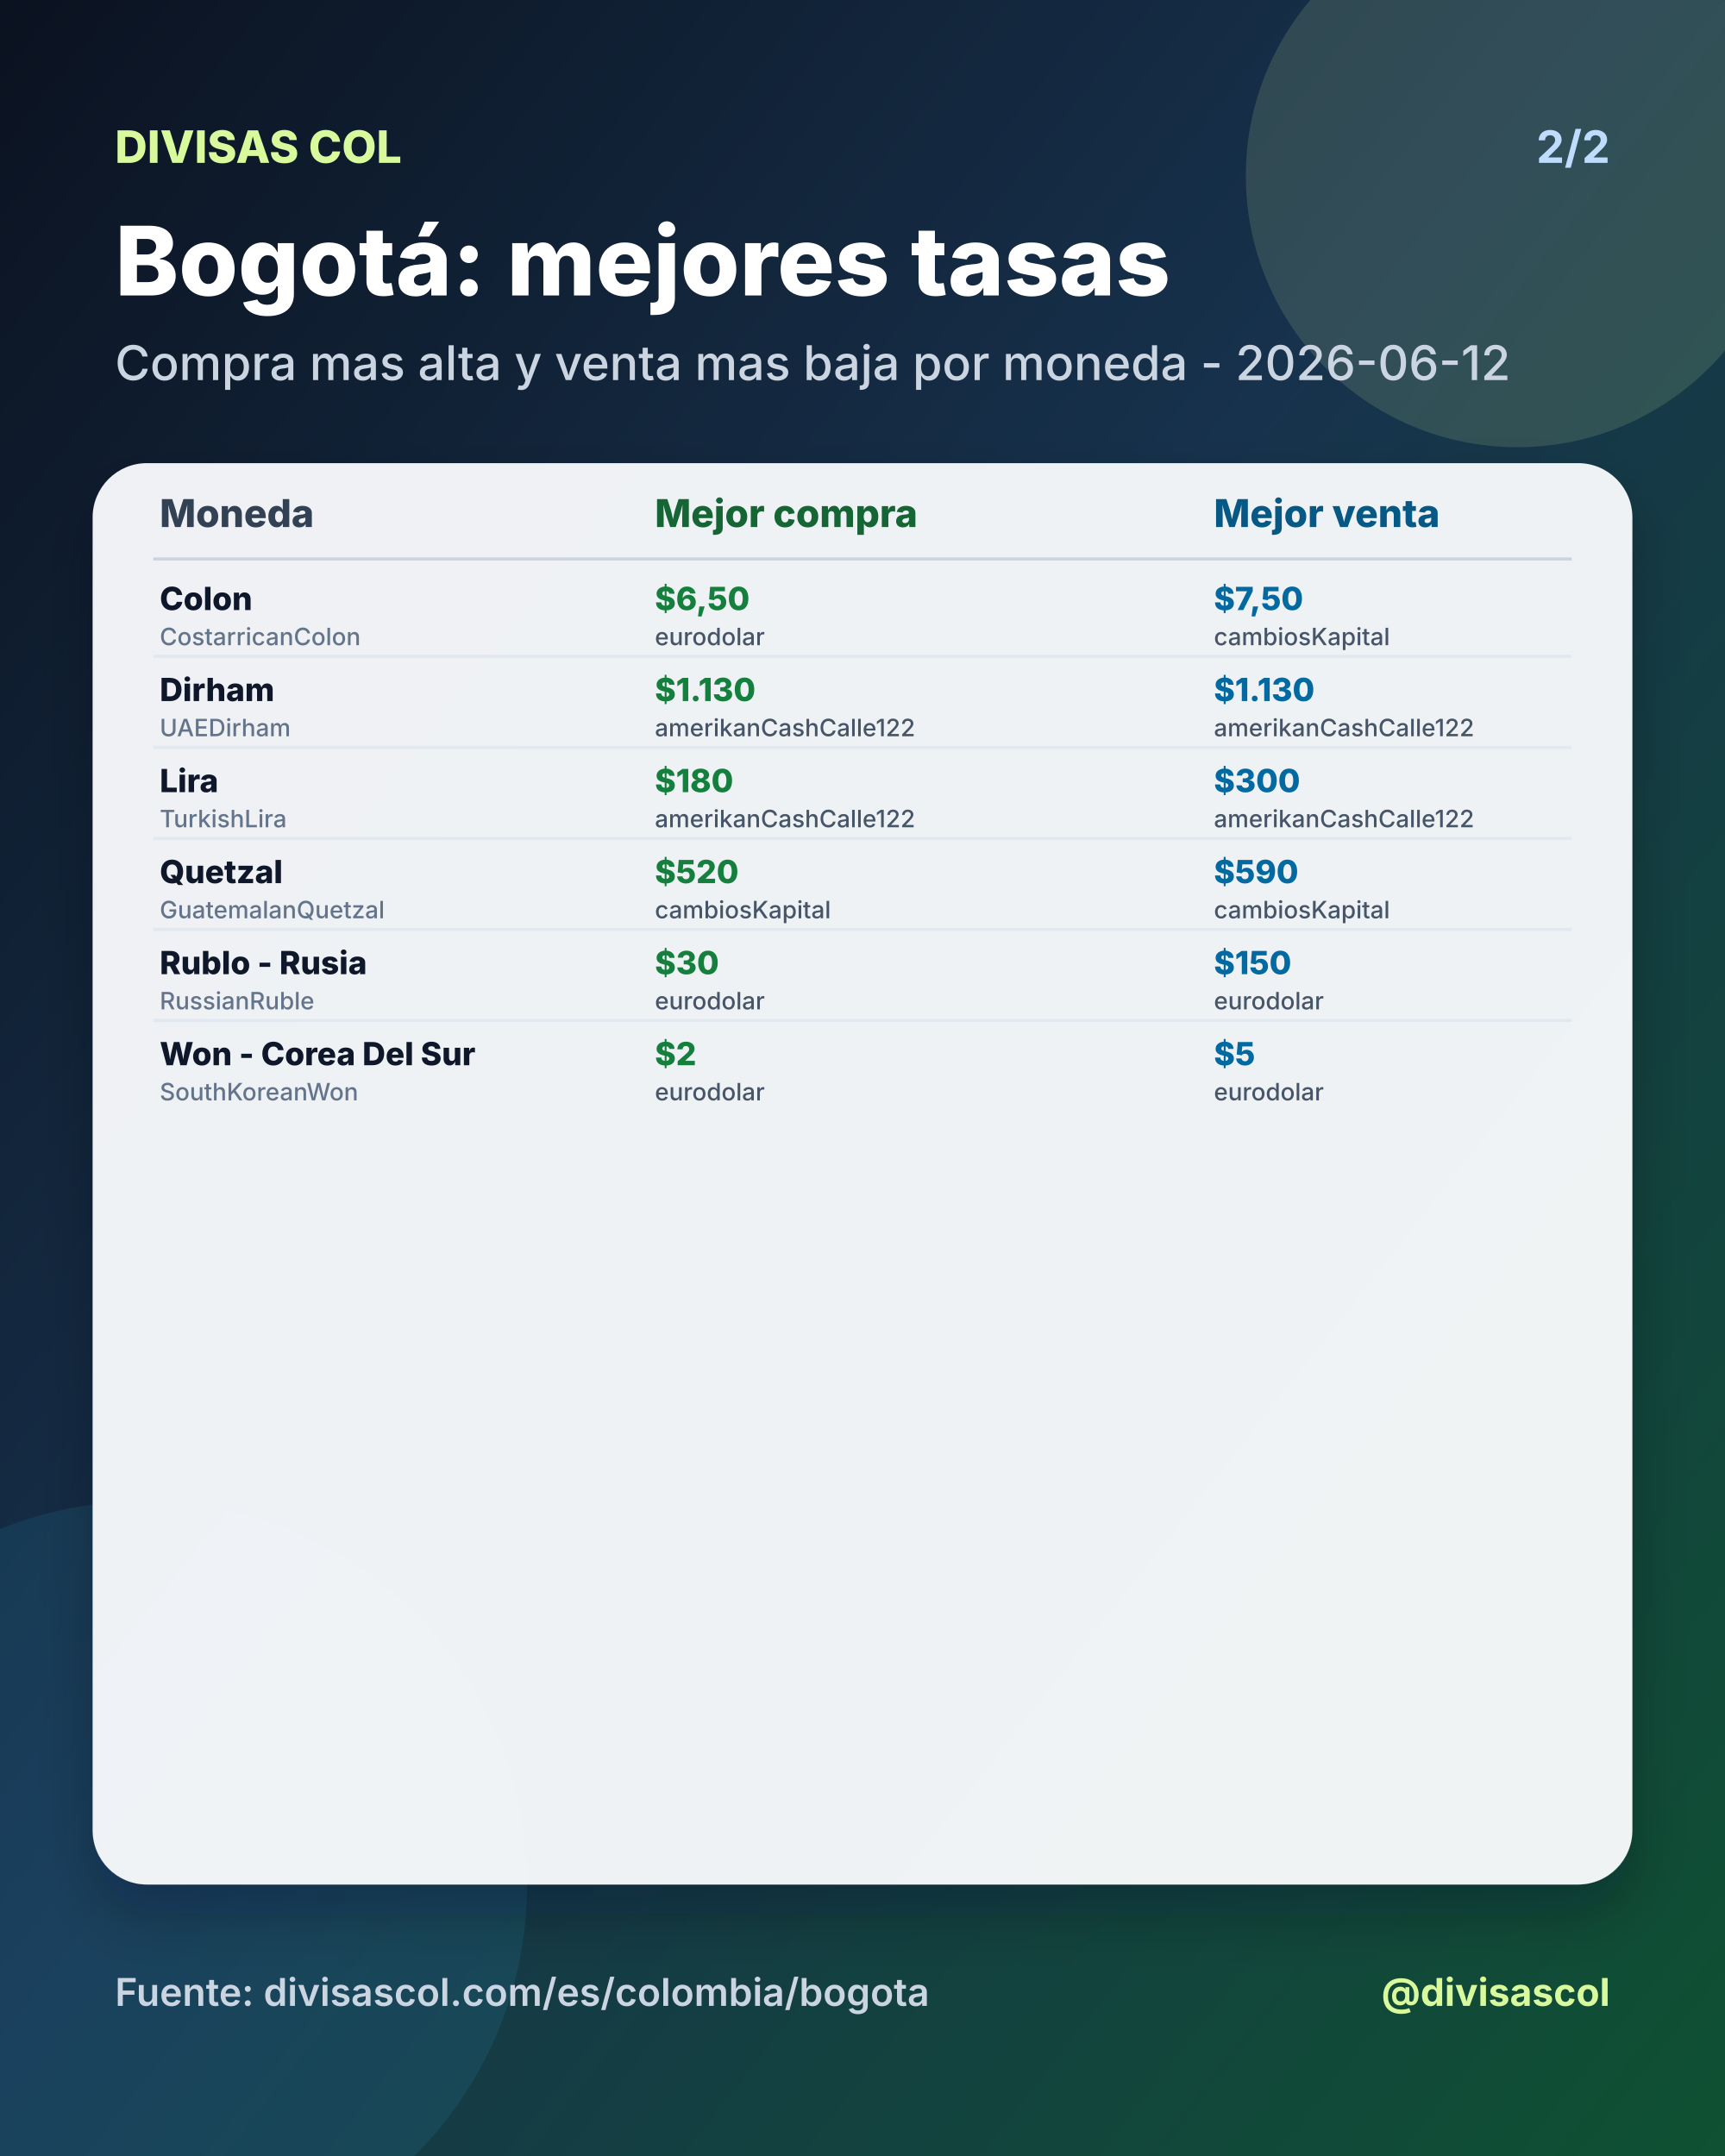
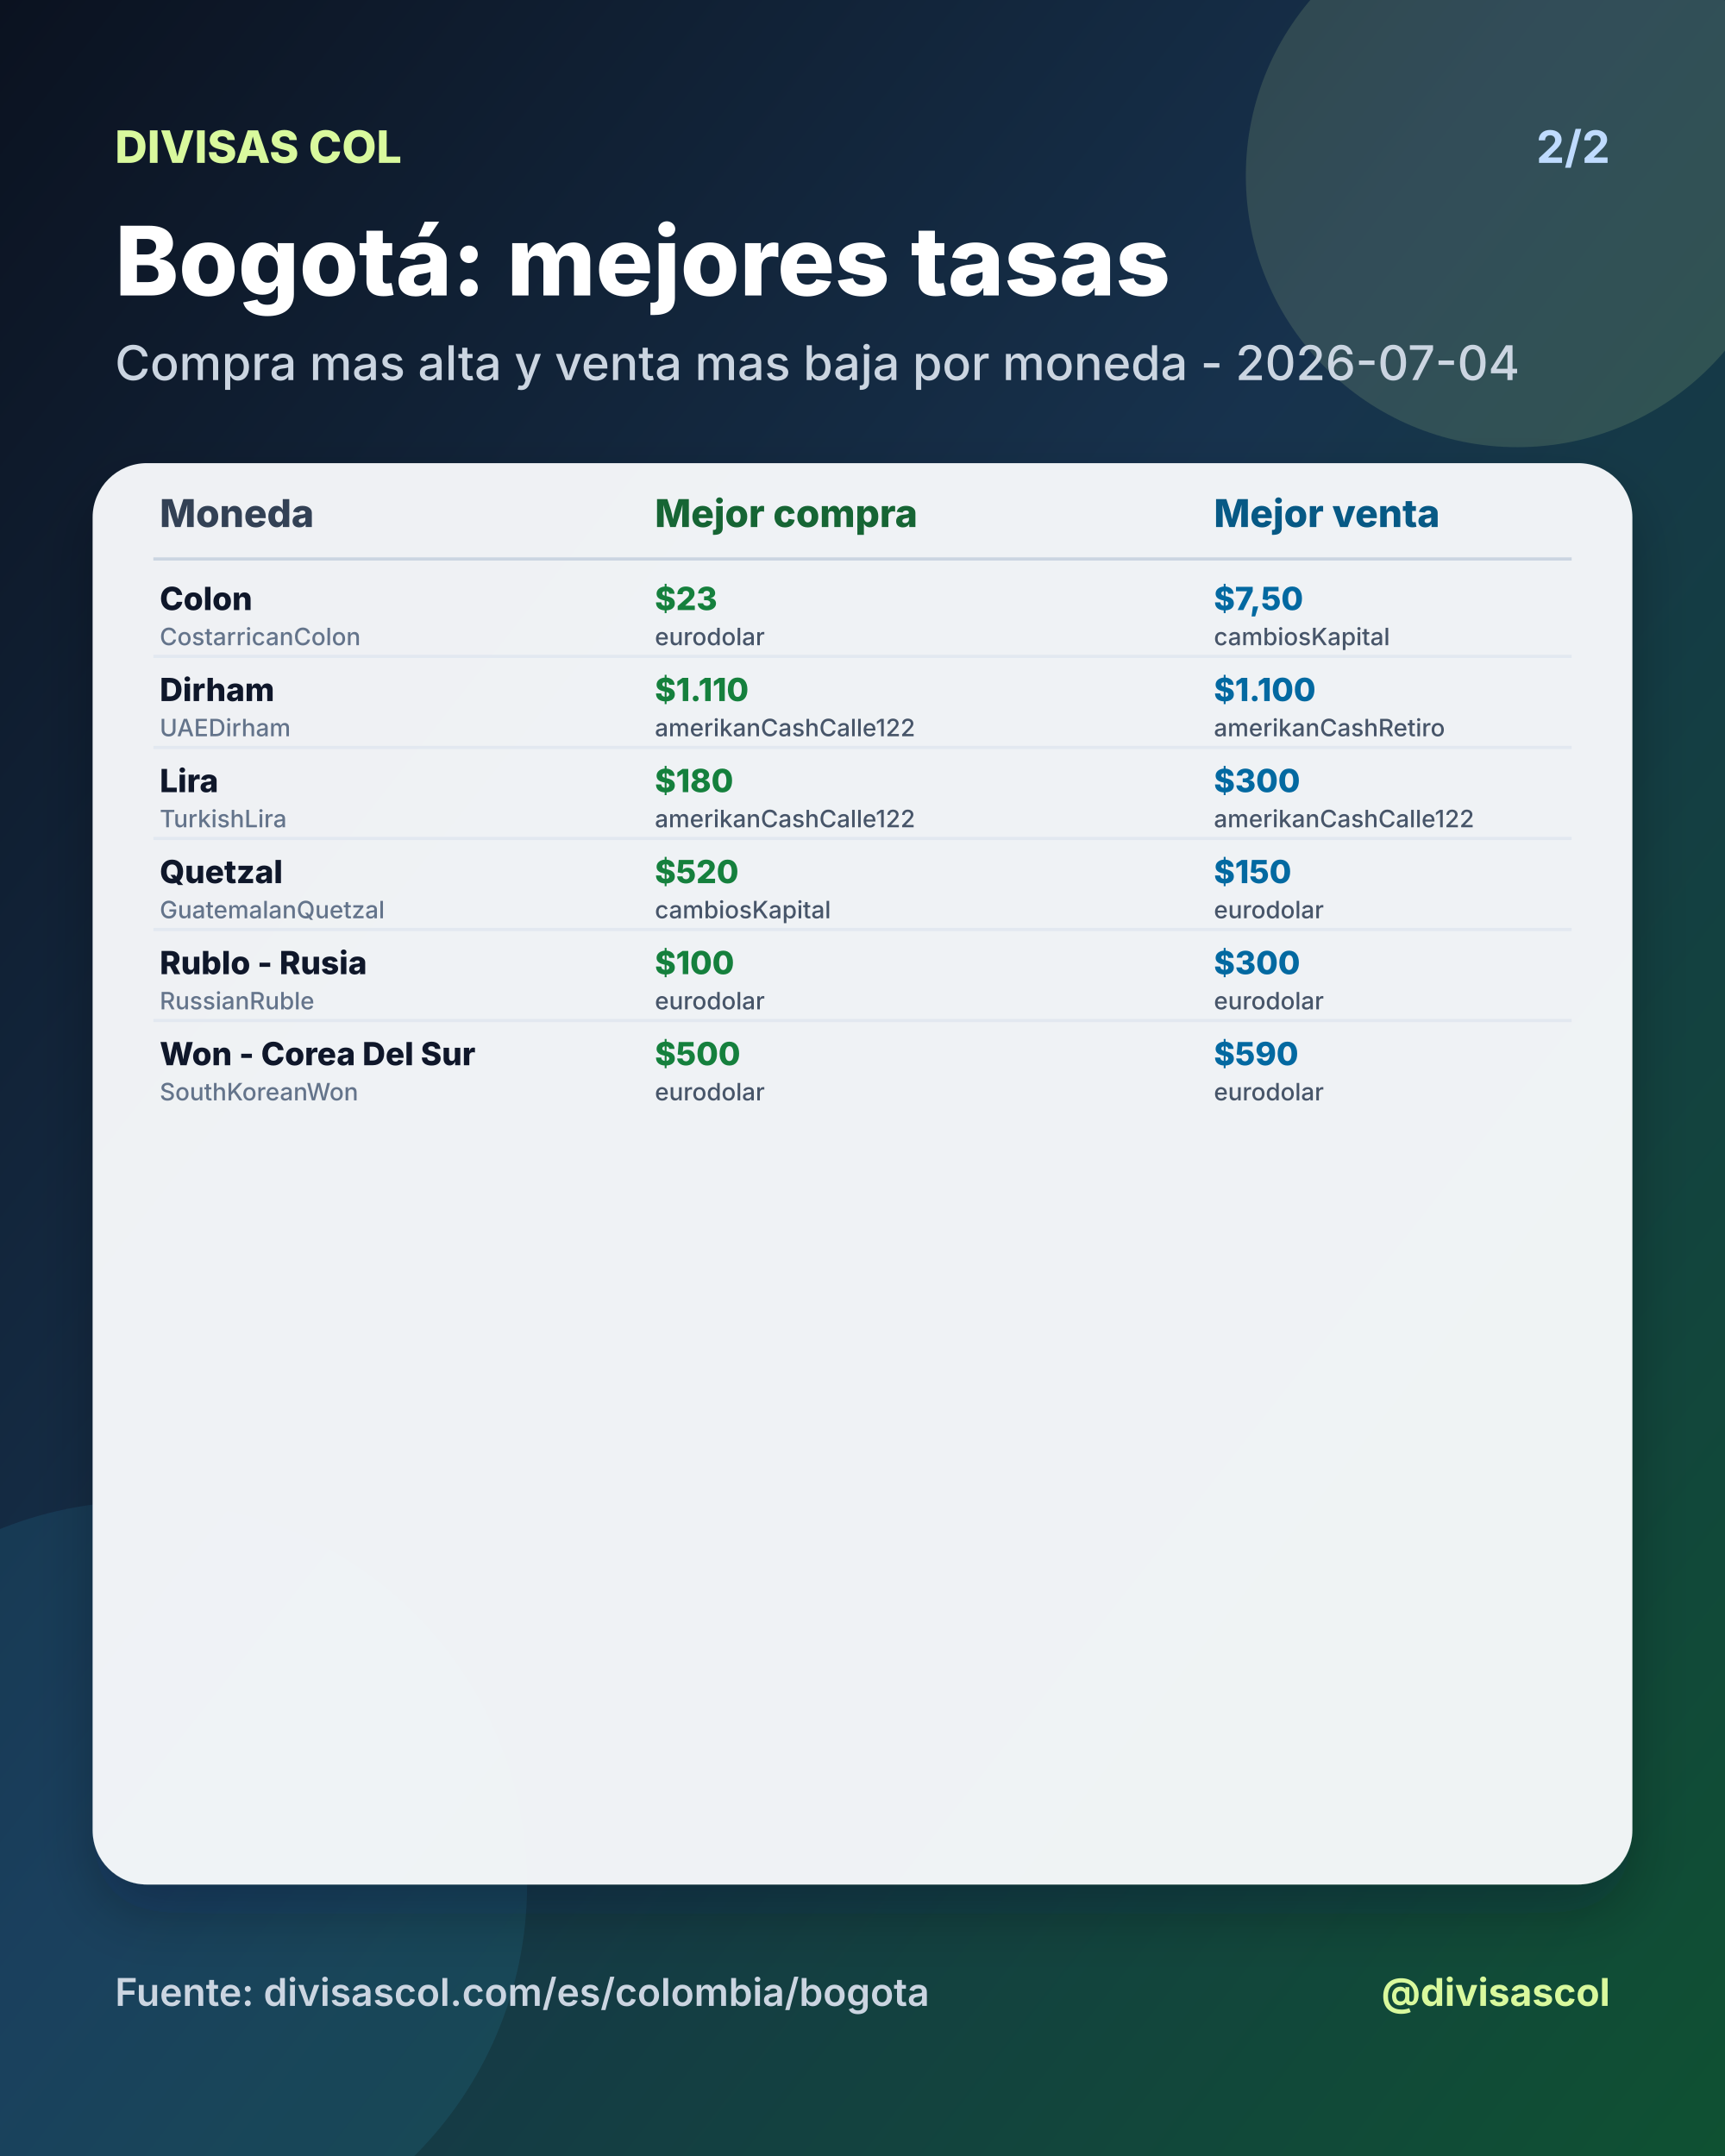
<svg xmlns="http://www.w3.org/2000/svg" width="1080" height="1350" viewBox="0 0 1080 1350">
  <defs>
    <linearGradient id="bg" x1="0" y1="0" x2="1" y2="1">
      <stop offset="0%" stop-color="#0b1220" />
      <stop offset="46%" stop-color="#17324d" />
      <stop offset="100%" stop-color="#0f5132" />
    </linearGradient>
    <filter id="shadow" x="-20%" y="-20%" width="140%" height="140%">
      <feDropShadow dx="0" dy="18" stdDeviation="18" flood-color="#020617" flood-opacity="0.28" />
    </filter>
  </defs>
  <rect width="1080" height="1350" fill="url(#bg)" />
  <circle cx="950" cy="110" r="170" fill="#d9f99d" opacity="0.14" />
  <circle cx="90" cy="1180" r="240" fill="#38bdf8" opacity="0.10" />
  <text x="72" y="102" fill="#d9f99d" font-size="28" font-family="Inter, Arial, sans-serif" font-weight="800" text-anchor="start">DIVISAS COL</text>
  <text x="1008" y="102" fill="#bfdbfe" font-size="28" font-family="Inter, Arial, sans-serif" font-weight="700" text-anchor="end">2/2</text>
  <text x="72" y="185" fill="#ffffff" font-size="60" font-family="Inter, Arial, sans-serif" font-weight="800" text-anchor="start">Bogotá: mejores tasas</text>
-   <text x="72" y="238" fill="#cbd5e1" font-size="30" font-family="Inter, Arial, sans-serif" font-weight="500" text-anchor="start">Compra mas alta y venta mas baja por moneda - 2026-06-12</text>
+   <text x="72" y="238" fill="#cbd5e1" font-size="30" font-family="Inter, Arial, sans-serif" font-weight="500" text-anchor="start">Compra mas alta y venta mas baja por moneda - 2026-07-04</text>
  <rect x="58" y="290" width="964" height="890" rx="34" fill="#f8fafc" opacity="0.96" filter="url(#shadow)" />
  <text x="100" y="330" fill="#334155" font-size="24" font-family="Inter, Arial, sans-serif" font-weight="800" text-anchor="start">Moneda</text>
  <text x="410" y="330" fill="#166534" font-size="24" font-family="Inter, Arial, sans-serif" font-weight="800" text-anchor="start">Mejor compra</text>
  <text x="760" y="330" fill="#075985" font-size="24" font-family="Inter, Arial, sans-serif" font-weight="800" text-anchor="start">Mejor venta</text>
  <line x1="96" y1="350" x2="984" y2="350" stroke="#cbd5e1" stroke-width="2" />
  <text x="100" y="382" fill="#0f172a" font-size="20" font-family="Inter, Arial, sans-serif" font-weight="800" text-anchor="start">Colon</text>
  <text x="100" y="404" fill="#64748b" font-size="15" font-family="Inter, Arial, sans-serif" font-weight="500" text-anchor="start">CostarricanColon</text>
-   <text x="410" y="382" fill="#15803d" font-size="20" font-family="Inter, Arial, sans-serif" font-weight="800" text-anchor="start">$6,50</text>
+   <text x="410" y="382" fill="#15803d" font-size="20" font-family="Inter, Arial, sans-serif" font-weight="800" text-anchor="start">$23</text>
  <text x="410" y="404" fill="#475569" font-size="15" font-family="Inter, Arial, sans-serif" font-weight="500" text-anchor="start">eurodolar</text>
  <text x="760" y="382" fill="#0369a1" font-size="20" font-family="Inter, Arial, sans-serif" font-weight="800" text-anchor="start">$7,50</text>
  <text x="760" y="404" fill="#475569" font-size="15" font-family="Inter, Arial, sans-serif" font-weight="500" text-anchor="start">cambiosKapital</text>
  <line x1="96" y1="411" x2="984" y2="411" stroke="#e2e8f0" stroke-width="2" />
  <text x="100" y="439" fill="#0f172a" font-size="20" font-family="Inter, Arial, sans-serif" font-weight="800" text-anchor="start">Dirham</text>
  <text x="100" y="461" fill="#64748b" font-size="15" font-family="Inter, Arial, sans-serif" font-weight="500" text-anchor="start">UAEDirham</text>
-   <text x="410" y="439" fill="#15803d" font-size="20" font-family="Inter, Arial, sans-serif" font-weight="800" text-anchor="start">$1.130</text>
+   <text x="410" y="439" fill="#15803d" font-size="20" font-family="Inter, Arial, sans-serif" font-weight="800" text-anchor="start">$1.110</text>
  <text x="410" y="461" fill="#475569" font-size="15" font-family="Inter, Arial, sans-serif" font-weight="500" text-anchor="start">amerikanCashCalle122</text>
-   <text x="760" y="439" fill="#0369a1" font-size="20" font-family="Inter, Arial, sans-serif" font-weight="800" text-anchor="start">$1.130</text>
-   <text x="760" y="461" fill="#475569" font-size="15" font-family="Inter, Arial, sans-serif" font-weight="500" text-anchor="start">amerikanCashCalle122</text>
+   <text x="760" y="439" fill="#0369a1" font-size="20" font-family="Inter, Arial, sans-serif" font-weight="800" text-anchor="start">$1.100</text>
+   <text x="760" y="461" fill="#475569" font-size="15" font-family="Inter, Arial, sans-serif" font-weight="500" text-anchor="start">amerikanCashRetiro</text>
  <line x1="96" y1="468" x2="984" y2="468" stroke="#e2e8f0" stroke-width="2" />
  <text x="100" y="496" fill="#0f172a" font-size="20" font-family="Inter, Arial, sans-serif" font-weight="800" text-anchor="start">Lira</text>
  <text x="100" y="518" fill="#64748b" font-size="15" font-family="Inter, Arial, sans-serif" font-weight="500" text-anchor="start">TurkishLira</text>
  <text x="410" y="496" fill="#15803d" font-size="20" font-family="Inter, Arial, sans-serif" font-weight="800" text-anchor="start">$180</text>
  <text x="410" y="518" fill="#475569" font-size="15" font-family="Inter, Arial, sans-serif" font-weight="500" text-anchor="start">amerikanCashCalle122</text>
  <text x="760" y="496" fill="#0369a1" font-size="20" font-family="Inter, Arial, sans-serif" font-weight="800" text-anchor="start">$300</text>
  <text x="760" y="518" fill="#475569" font-size="15" font-family="Inter, Arial, sans-serif" font-weight="500" text-anchor="start">amerikanCashCalle122</text>
  <line x1="96" y1="525" x2="984" y2="525" stroke="#e2e8f0" stroke-width="2" />
  <text x="100" y="553" fill="#0f172a" font-size="20" font-family="Inter, Arial, sans-serif" font-weight="800" text-anchor="start">Quetzal</text>
  <text x="100" y="575" fill="#64748b" font-size="15" font-family="Inter, Arial, sans-serif" font-weight="500" text-anchor="start">GuatemalanQuetzal</text>
  <text x="410" y="553" fill="#15803d" font-size="20" font-family="Inter, Arial, sans-serif" font-weight="800" text-anchor="start">$520</text>
  <text x="410" y="575" fill="#475569" font-size="15" font-family="Inter, Arial, sans-serif" font-weight="500" text-anchor="start">cambiosKapital</text>
-   <text x="760" y="553" fill="#0369a1" font-size="20" font-family="Inter, Arial, sans-serif" font-weight="800" text-anchor="start">$590</text>
-   <text x="760" y="575" fill="#475569" font-size="15" font-family="Inter, Arial, sans-serif" font-weight="500" text-anchor="start">cambiosKapital</text>
+   <text x="760" y="553" fill="#0369a1" font-size="20" font-family="Inter, Arial, sans-serif" font-weight="800" text-anchor="start">$150</text>
+   <text x="760" y="575" fill="#475569" font-size="15" font-family="Inter, Arial, sans-serif" font-weight="500" text-anchor="start">eurodolar</text>
  <line x1="96" y1="582" x2="984" y2="582" stroke="#e2e8f0" stroke-width="2" />
  <text x="100" y="610" fill="#0f172a" font-size="20" font-family="Inter, Arial, sans-serif" font-weight="800" text-anchor="start">Rublo - Rusia</text>
  <text x="100" y="632" fill="#64748b" font-size="15" font-family="Inter, Arial, sans-serif" font-weight="500" text-anchor="start">RussianRuble</text>
-   <text x="410" y="610" fill="#15803d" font-size="20" font-family="Inter, Arial, sans-serif" font-weight="800" text-anchor="start">$30</text>
+   <text x="410" y="610" fill="#15803d" font-size="20" font-family="Inter, Arial, sans-serif" font-weight="800" text-anchor="start">$100</text>
  <text x="410" y="632" fill="#475569" font-size="15" font-family="Inter, Arial, sans-serif" font-weight="500" text-anchor="start">eurodolar</text>
-   <text x="760" y="610" fill="#0369a1" font-size="20" font-family="Inter, Arial, sans-serif" font-weight="800" text-anchor="start">$150</text>
+   <text x="760" y="610" fill="#0369a1" font-size="20" font-family="Inter, Arial, sans-serif" font-weight="800" text-anchor="start">$300</text>
  <text x="760" y="632" fill="#475569" font-size="15" font-family="Inter, Arial, sans-serif" font-weight="500" text-anchor="start">eurodolar</text>
  <line x1="96" y1="639" x2="984" y2="639" stroke="#e2e8f0" stroke-width="2" />
  <text x="100" y="667" fill="#0f172a" font-size="20" font-family="Inter, Arial, sans-serif" font-weight="800" text-anchor="start">Won - Corea Del Sur</text>
  <text x="100" y="689" fill="#64748b" font-size="15" font-family="Inter, Arial, sans-serif" font-weight="500" text-anchor="start">SouthKoreanWon</text>
-   <text x="410" y="667" fill="#15803d" font-size="20" font-family="Inter, Arial, sans-serif" font-weight="800" text-anchor="start">$2</text>
+   <text x="410" y="667" fill="#15803d" font-size="20" font-family="Inter, Arial, sans-serif" font-weight="800" text-anchor="start">$500</text>
  <text x="410" y="689" fill="#475569" font-size="15" font-family="Inter, Arial, sans-serif" font-weight="500" text-anchor="start">eurodolar</text>
-   <text x="760" y="667" fill="#0369a1" font-size="20" font-family="Inter, Arial, sans-serif" font-weight="800" text-anchor="start">$5</text>
+   <text x="760" y="667" fill="#0369a1" font-size="20" font-family="Inter, Arial, sans-serif" font-weight="800" text-anchor="start">$590</text>
  <text x="760" y="689" fill="#475569" font-size="15" font-family="Inter, Arial, sans-serif" font-weight="500" text-anchor="start">eurodolar</text>
  <text x="72" y="1256" fill="#cbd5e1" font-size="24" font-family="Inter, Arial, sans-serif" font-weight="600" text-anchor="start">Fuente: divisascol.com/es/colombia/bogota</text>
  <text x="1008" y="1256" fill="#d9f99d" font-size="24" font-family="Inter, Arial, sans-serif" font-weight="700" text-anchor="end">@divisascol</text>
</svg>
